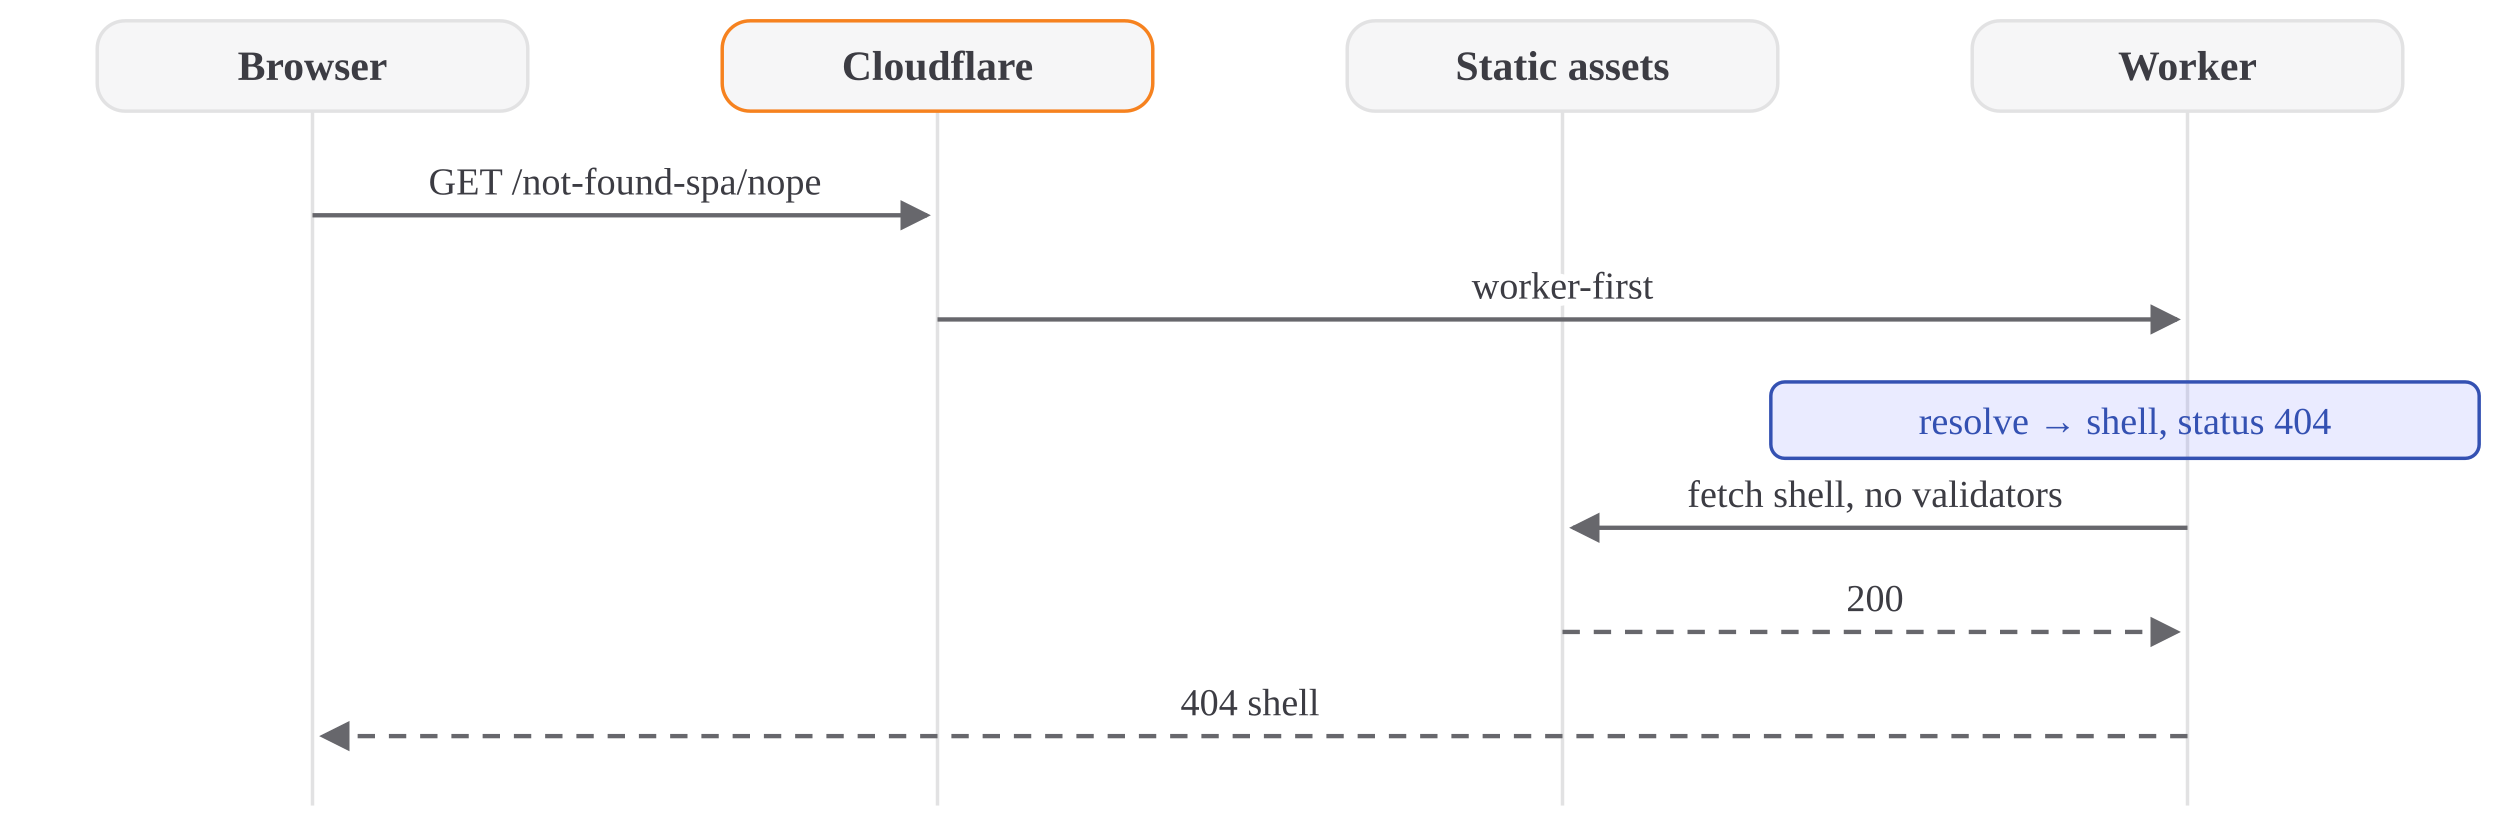
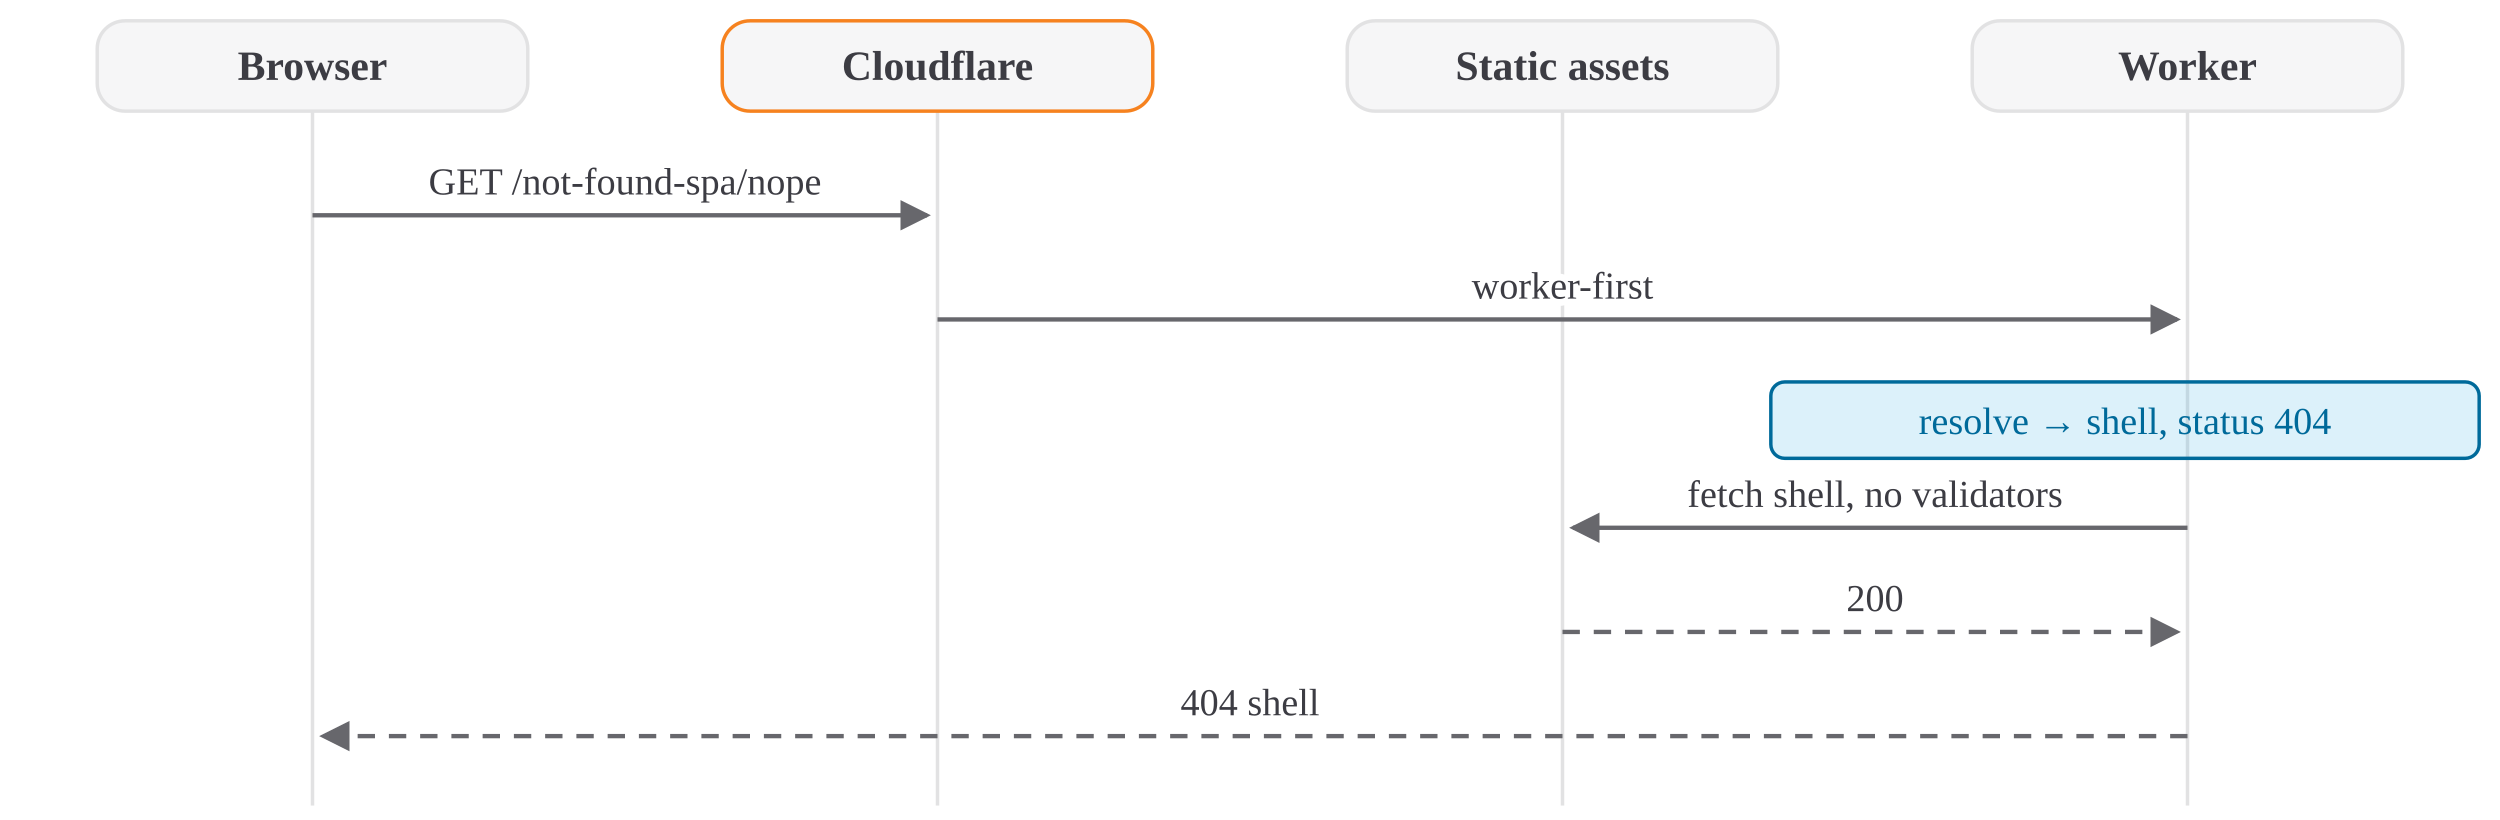
<svg xmlns="http://www.w3.org/2000/svg" viewBox="0 0 720 236" width="100%" style="max-width: 720px" role="img" aria-label="Unknown path in a mount with otherwise, 404: the browser requests /not-found-spa/nope; Cloudflare runs the worker first; the worker resolves a shell verdict with status 404, fetches the shell without validators, static assets answer 200, and the worker returns the shell at 404.">
  <style>
    @media (prefers-color-scheme: dark) {
      svg:root {
        color-scheme: dark;
        --vp-c-bg: #1b1b1f;
        --vp-c-bg-soft: #202127;
        --vp-c-divider: #2e2e32;
        --vp-c-text-1: #dfdfd6;
        --vp-c-text-2: #98989f;
-         --vp-c-brand-1: #a8b1ff;
-         --vp-c-brand-soft: rgba(100, 108, 255, 0.16);
+         --vp-c-brand-1: #29abe6;
+         --vp-c-brand-soft: rgba(0, 152, 220, 0.16);
      }
    }
  </style>
  <defs>
    <marker id="arr-seq-5" viewBox="0 0 8 8" refX="7" refY="4" markerWidth="7" markerHeight="7" orient="auto-start-reverse">
      <path d="M0 0L8 4L0 8z" fill="var(--vp-c-text-2, #67676c)" />
    </marker>
  </defs>
  <g font-family="var(--vp-font-family-base, ui-sans-serif, system-ui, sans-serif)">
    <line x1="90" y1="32" x2="90" y2="232" stroke="var(--vp-c-divider, #e2e2e3)" />
    <rect x="28" y="6" width="124" height="26" rx="8" fill="var(--vp-c-bg-soft, #f6f6f7)" stroke="var(--vp-c-divider, #e2e2e3)" />
    <text x="90" y="23" font-size="12" font-weight="600" fill="var(--vp-c-text-1, #3c3c43)" text-anchor="middle">Browser</text>
    <line x1="270" y1="32" x2="270" y2="232" stroke="var(--vp-c-divider, #e2e2e3)" />
    <rect data-brand="cloudflare" x="208" y="6" width="124" height="26" rx="8" fill="var(--vp-c-bg-soft, #f6f6f7)" stroke="#f6821f" />
    <text x="270" y="23" font-size="12" font-weight="600" fill="var(--vp-c-text-1, #3c3c43)" text-anchor="middle">Cloudflare</text>
    <line x1="450" y1="32" x2="450" y2="232" stroke="var(--vp-c-divider, #e2e2e3)" />
    <rect x="388" y="6" width="124" height="26" rx="8" fill="var(--vp-c-bg-soft, #f6f6f7)" stroke="var(--vp-c-divider, #e2e2e3)" />
    <text x="450" y="23" font-size="12" font-weight="600" fill="var(--vp-c-text-1, #3c3c43)" text-anchor="middle">Static assets</text>
    <line x1="630" y1="32" x2="630" y2="232" stroke="var(--vp-c-divider, #e2e2e3)" />
    <rect x="568" y="6" width="124" height="26" rx="8" fill="var(--vp-c-bg-soft, #f6f6f7)" stroke="var(--vp-c-divider, #e2e2e3)" />
    <text x="630" y="23" font-size="12" font-weight="600" fill="var(--vp-c-text-1, #3c3c43)" text-anchor="middle">Worker</text>
    <line x1="90" y1="62" x2="267" y2="62" stroke="var(--vp-c-text-2, #67676c)" stroke-width="1.25" marker-end="url(#arr-seq-5)" />
    <text x="180" y="56" font-size="11" fill="var(--vp-c-text-1, #3c3c43)" text-anchor="middle" stroke="var(--vp-c-bg, #ffffff)" stroke-width="4" stroke-linejoin="round" paint-order="stroke">GET /not-found-spa/nope</text>
    <line x1="270" y1="92" x2="627" y2="92" stroke="var(--vp-c-text-2, #67676c)" stroke-width="1.25" marker-end="url(#arr-seq-5)" />
    <text x="450" y="86" font-size="11" fill="var(--vp-c-text-1, #3c3c43)" text-anchor="middle" stroke="var(--vp-c-bg, #ffffff)" stroke-width="4" stroke-linejoin="round" paint-order="stroke">worker-first</text>
-     <rect x="510" y="110" width="204" height="22" rx="4" fill="var(--vp-c-brand-soft, rgba(100,108,255,0.14))" stroke="var(--vp-c-brand-1, #3451b2)" />
-     <text x="612" y="125" font-size="11" font-family="var(--vp-font-family-mono, ui-monospace, monospace)" fill="var(--vp-c-brand-1, #3451b2)" text-anchor="middle">resolve → shell, status 404</text>
+     <rect x="510" y="110" width="204" height="22" rx="4" fill="var(--vp-c-brand-soft, rgba(0,152,220,0.14))" stroke="var(--vp-c-brand-1, #006a9a)" />
+     <text x="612" y="125" font-size="11" font-family="var(--vp-font-family-mono, ui-monospace, monospace)" fill="var(--vp-c-brand-1, #006a9a)" text-anchor="middle">resolve → shell, status 404</text>
    <line x1="630" y1="152" x2="453" y2="152" stroke="var(--vp-c-text-2, #67676c)" stroke-width="1.25" marker-end="url(#arr-seq-5)" />
    <text x="540" y="146" font-size="11" fill="var(--vp-c-text-1, #3c3c43)" text-anchor="middle" stroke="var(--vp-c-bg, #ffffff)" stroke-width="4" stroke-linejoin="round" paint-order="stroke">fetch shell, no validators</text>
    <line x1="450" y1="182" x2="627" y2="182" stroke="var(--vp-c-text-2, #67676c)" stroke-width="1.25" stroke-dasharray="5 4" marker-end="url(#arr-seq-5)" />
    <text x="540" y="176" font-size="11" fill="var(--vp-c-text-1, #3c3c43)" text-anchor="middle" stroke="var(--vp-c-bg, #ffffff)" stroke-width="4" stroke-linejoin="round" paint-order="stroke">200</text>
    <line x1="630" y1="212" x2="93" y2="212" stroke="var(--vp-c-text-2, #67676c)" stroke-width="1.25" stroke-dasharray="5 4" marker-end="url(#arr-seq-5)" />
    <text x="360" y="206" font-size="11" fill="var(--vp-c-text-1, #3c3c43)" text-anchor="middle" stroke="var(--vp-c-bg, #ffffff)" stroke-width="4" stroke-linejoin="round" paint-order="stroke">404 shell</text>
  </g>
</svg>
